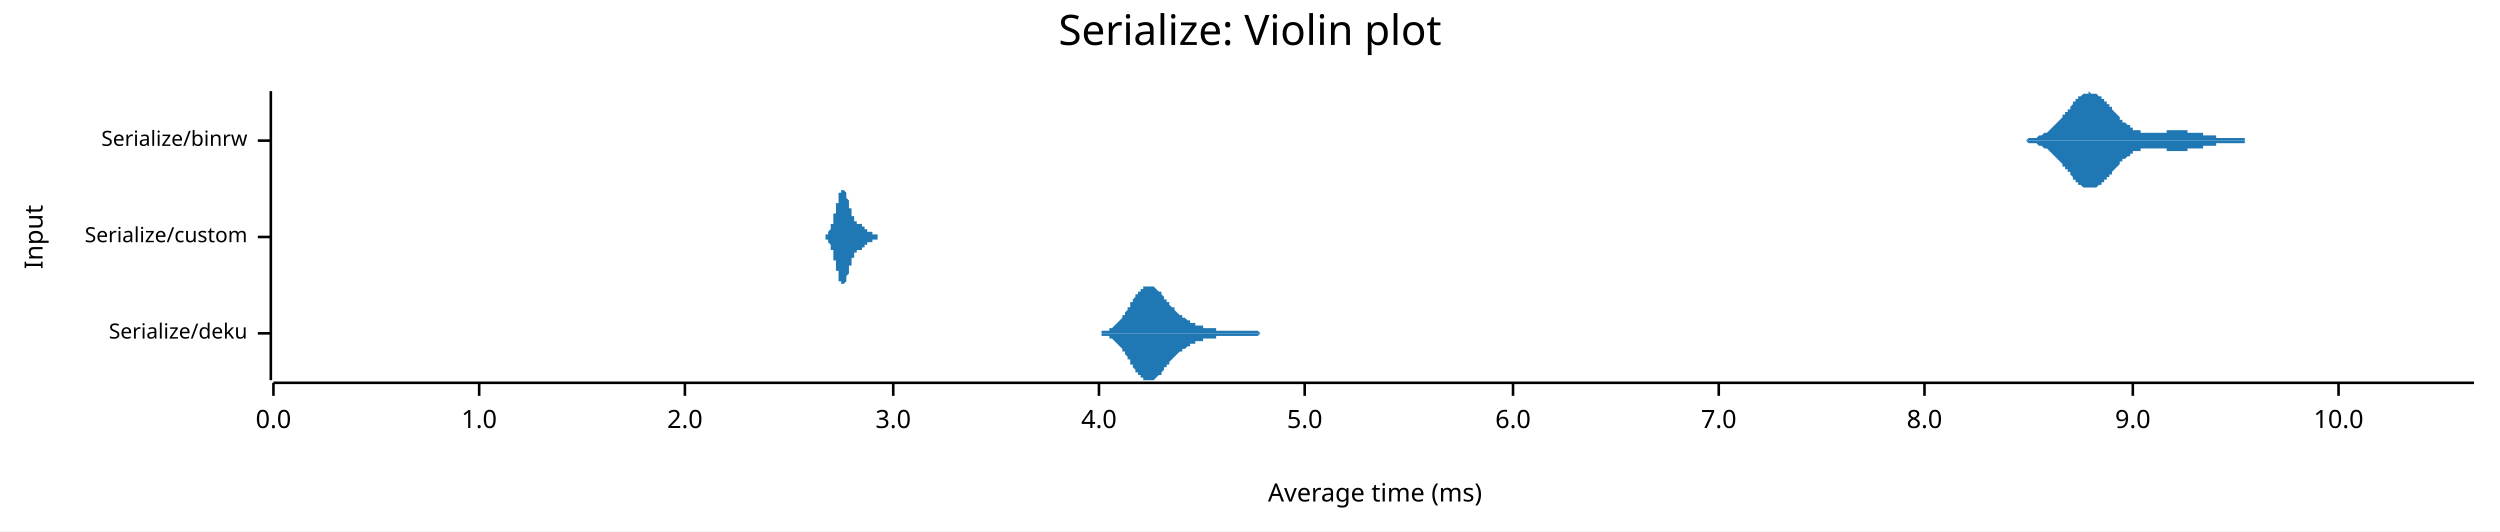
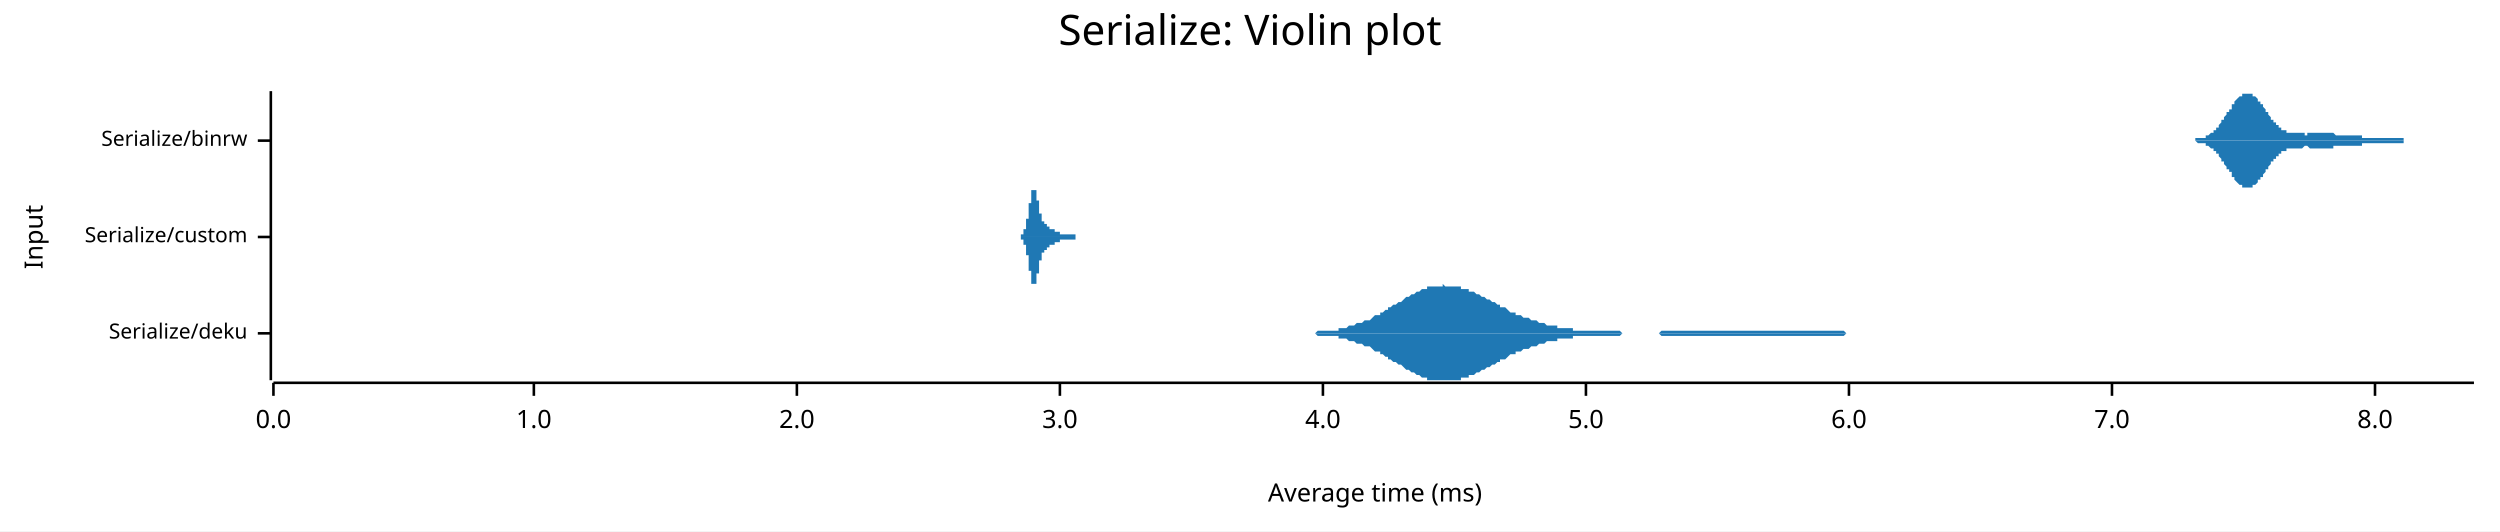
<svg xmlns="http://www.w3.org/2000/svg" width="960" height="204" viewBox="0 0 960 204">
  <rect width="100%" height="100%" fill="white" />
  <text x="480" y="5" dy="0.76em" text-anchor="middle" font-family="sans-serif" font-size="16.129" opacity="1" fill="#000000">
Serialize: Violin plot
</text>
  <text x="9" y="91" dy="0.76em" text-anchor="middle" font-family="sans-serif" font-size="9.677" opacity="1" fill="#000000" transform="rotate(270, 9, 91)">
Input
</text>
  <text x="528" y="195" dy="-0.5ex" text-anchor="middle" font-family="sans-serif" font-size="9.677" opacity="1" fill="#000000">
Average time (ms)
</text>
  <polyline fill="none" opacity="1" stroke="#000000" stroke-width="1" points="104,35 104,146 " />
  <text x="95" y="128" dy="0.5ex" text-anchor="end" font-family="sans-serif" font-size="8.065" opacity="1" fill="#000000">
Serialize/deku
</text>
  <polyline fill="none" opacity="1" stroke="#000000" stroke-width="1" points="99,128 104,128 " />
  <text x="95" y="91" dy="0.5ex" text-anchor="end" font-family="sans-serif" font-size="8.065" opacity="1" fill="#000000">
Serialize/custom
</text>
  <polyline fill="none" opacity="1" stroke="#000000" stroke-width="1" points="99,91 104,91 " />
  <text x="95" y="54" dy="0.5ex" text-anchor="end" font-family="sans-serif" font-size="8.065" opacity="1" fill="#000000">
Serialize/binrw
</text>
  <polyline fill="none" opacity="1" stroke="#000000" stroke-width="1" points="99,54 104,54 " />
  <polyline fill="none" opacity="1" stroke="#000000" stroke-width="1" points="105,147 950,147 " />
  <text x="105" y="157" dy="0.76em" text-anchor="middle" font-family="sans-serif" font-size="9.677" opacity="1" fill="#000000">
0.0
</text>
  <polyline fill="none" opacity="1" stroke="#000000" stroke-width="1" points="105,147 105,152 " />
-   <text x="184" y="157" dy="0.76em" text-anchor="middle" font-family="sans-serif" font-size="9.677" opacity="1" fill="#000000">
+   <text x="205" y="157" dy="0.76em" text-anchor="middle" font-family="sans-serif" font-size="9.677" opacity="1" fill="#000000">
1.0
</text>
-   <polyline fill="none" opacity="1" stroke="#000000" stroke-width="1" points="184,147 184,152 " />
-   <text x="263" y="157" dy="0.76em" text-anchor="middle" font-family="sans-serif" font-size="9.677" opacity="1" fill="#000000">
+   <polyline fill="none" opacity="1" stroke="#000000" stroke-width="1" points="205,147 205,152 " />
+   <text x="306" y="157" dy="0.76em" text-anchor="middle" font-family="sans-serif" font-size="9.677" opacity="1" fill="#000000">
2.0
</text>
-   <polyline fill="none" opacity="1" stroke="#000000" stroke-width="1" points="263,147 263,152 " />
-   <text x="343" y="157" dy="0.76em" text-anchor="middle" font-family="sans-serif" font-size="9.677" opacity="1" fill="#000000">
+   <polyline fill="none" opacity="1" stroke="#000000" stroke-width="1" points="306,147 306,152 " />
+   <text x="407" y="157" dy="0.76em" text-anchor="middle" font-family="sans-serif" font-size="9.677" opacity="1" fill="#000000">
3.0
</text>
-   <polyline fill="none" opacity="1" stroke="#000000" stroke-width="1" points="343,147 343,152 " />
-   <text x="422" y="157" dy="0.76em" text-anchor="middle" font-family="sans-serif" font-size="9.677" opacity="1" fill="#000000">
+   <polyline fill="none" opacity="1" stroke="#000000" stroke-width="1" points="407,147 407,152 " />
+   <text x="508" y="157" dy="0.76em" text-anchor="middle" font-family="sans-serif" font-size="9.677" opacity="1" fill="#000000">
4.0
</text>
-   <polyline fill="none" opacity="1" stroke="#000000" stroke-width="1" points="422,147 422,152 " />
-   <text x="501" y="157" dy="0.76em" text-anchor="middle" font-family="sans-serif" font-size="9.677" opacity="1" fill="#000000">
+   <polyline fill="none" opacity="1" stroke="#000000" stroke-width="1" points="508,147 508,152 " />
+   <text x="609" y="157" dy="0.76em" text-anchor="middle" font-family="sans-serif" font-size="9.677" opacity="1" fill="#000000">
5.0
</text>
-   <polyline fill="none" opacity="1" stroke="#000000" stroke-width="1" points="501,147 501,152 " />
-   <text x="581" y="157" dy="0.76em" text-anchor="middle" font-family="sans-serif" font-size="9.677" opacity="1" fill="#000000">
+   <polyline fill="none" opacity="1" stroke="#000000" stroke-width="1" points="609,147 609,152 " />
+   <text x="710" y="157" dy="0.76em" text-anchor="middle" font-family="sans-serif" font-size="9.677" opacity="1" fill="#000000">
6.0
</text>
-   <polyline fill="none" opacity="1" stroke="#000000" stroke-width="1" points="581,147 581,152 " />
-   <text x="660" y="157" dy="0.76em" text-anchor="middle" font-family="sans-serif" font-size="9.677" opacity="1" fill="#000000">
+   <polyline fill="none" opacity="1" stroke="#000000" stroke-width="1" points="710,147 710,152 " />
+   <text x="811" y="157" dy="0.76em" text-anchor="middle" font-family="sans-serif" font-size="9.677" opacity="1" fill="#000000">
7.0
</text>
-   <polyline fill="none" opacity="1" stroke="#000000" stroke-width="1" points="660,147 660,152 " />
-   <text x="739" y="157" dy="0.76em" text-anchor="middle" font-family="sans-serif" font-size="9.677" opacity="1" fill="#000000">
+   <polyline fill="none" opacity="1" stroke="#000000" stroke-width="1" points="811,147 811,152 " />
+   <text x="912" y="157" dy="0.76em" text-anchor="middle" font-family="sans-serif" font-size="9.677" opacity="1" fill="#000000">
8.0
</text>
-   <polyline fill="none" opacity="1" stroke="#000000" stroke-width="1" points="739,147 739,152 " />
-   <text x="819" y="157" dy="0.76em" text-anchor="middle" font-family="sans-serif" font-size="9.677" opacity="1" fill="#000000">
- 9.0
- </text>
-   <polyline fill="none" opacity="1" stroke="#000000" stroke-width="1" points="819,147 819,152 " />
-   <text x="898" y="157" dy="0.76em" text-anchor="middle" font-family="sans-serif" font-size="9.677" opacity="1" fill="#000000">
- 10.0
- </text>
-   <polyline fill="none" opacity="1" stroke="#000000" stroke-width="1" points="898,147 898,152 " />
-   <polygon opacity="1" fill="#1F78B4" points="417,128 417,128 417,128 418,128 418,128 418,128 418,128 419,128 419,128 419,128 420,128 420,128 420,128 420,128 421,128 421,128 421,128 421,128 422,128 422,128 422,128 423,128 423,127 423,127 423,127 424,127 424,127 424,127 424,127 425,127 425,127 425,127 426,127 426,126 426,126 426,126 427,126 427,126 427,126 428,125 428,125 428,125 428,125 429,124 429,124 429,124 429,124 430,123 430,123 430,123 431,122 431,122 431,121 431,121 432,121 432,120 432,120 433,119 433,119 433,118 433,118 434,118 434,117 434,117 434,116 435,116 435,115 435,115 436,114 436,114 436,114 436,113 437,113 437,112 437,112 438,112 438,111 438,111 438,111 439,111 439,110 439,110 439,110 440,110 440,110 440,110 441,110 441,110 441,109 441,110 442,110 442,110 442,110 443,110 443,110 443,110 443,110 444,111 444,111 444,111 444,111 445,112 445,112 445,112 446,112 446,113 446,113 446,113 447,114 447,114 447,115 447,115 448,115 448,116 448,116 449,116 449,117 449,117 449,117 450,118 450,118 450,118 451,118 451,119 451,119 451,119 452,120 452,120 452,120 452,120 453,121 453,121 453,121 454,121 454,121 454,122 454,122 455,122 455,122 455,122 456,123 456,123 456,123 456,123 457,123 457,123 457,124 457,124 458,124 458,124 458,124 459,124 459,124 459,124 459,125 460,125 460,125 460,125 461,125 461,125 461,125 461,125 462,125 462,125 462,125 462,126 463,126 463,126 463,126 464,126 464,126 464,126 464,126 465,126 465,126 465,126 466,126 466,126 466,126 466,126 467,126 467,126 467,126 467,127 468,127 468,127 468,127 469,127 469,127 469,127 469,127 470,127 470,127 470,127 471,127 471,127 471,127 471,127 472,127 472,127 472,127 472,127 473,127 473,127 473,127 474,127 474,127 474,127 474,127 475,127 475,127 475,127 475,127 476,127 476,127 476,127 477,127 477,127 477,127 477,127 478,127 478,127 478,127 479,127 479,127 479,127 479,127 480,127 480,127 480,127 480,127 481,127 481,127 481,127 482,127 482,127 482,127 482,127 483,127 483,127 483,127 484,128 484,128 484,128 484,128 485,128 485,128 485,128 485,128 486,128 486,128 486,128 487,128 487,128 487,128 487,128 488,128 488,128 488,128 489,128 489,128 489,128 489,128 490,128 490,128 490,128 490,128 491,128 491,128 491,128 492,128 492,128 492,128 492,128 493,128 493,128 493,128 494,128 494,128 494,128 494,128 495,128 495,128 495,128 495,128 496,128 496,128 496,128 497,128 497,128 497,128 497,128 498,128 498,128 498,128 499,128 499,128 499,128 499,128 500,128 500,128 500,128 500,128 501,128 501,128 501,128 502,128 502,128 502,128 502,128 503,128 503,128 503,128 503,128 504,128 504,128 504,128 505,128 505,128 505,128 505,128 506,128 506,128 506,128 507,128 507,128 507,128 507,128 508,128 508,128 508,128 508,128 509,128 509,128 509,128 510,128 510,128 510,128 510,128 511,128 511,128 511,128 512,128 512,128 512,128 512,128 513,128 513,128 513,128 513,128 514,128 514,128 514,128 515,128 515,128 515,128 515,128 516,128 516,128 516,128 517,128 517,128 517,128 517,128 518,128 518,128 518,128 518,128 519,128 519,128 519,128 520,128 520,128 520,128 520,128 521,128 521,128 521,128 522,128 522,128 522,128 522,128 523,128 523,128 523,128 523,128 524,128 524,128 524,128 525,128 525,128 525,128 525,128 526,128 526,128 526,128 526,128 527,128 527,128 527,128 528,128 528,128 528,128 528,128 529,128 529,128 529,128 530,128 530,128 530,128 530,128 531,128 531,128 531,128 531,128 532,128 532,128 532,128 533,128 533,128 533,128 533,128 534,128 534,128 534,128 535,128 535,128 535,128 535,128 536,128 536,128 536,128 536,128 537,128 537,128 537,128 538,128 538,128 538,128 538,128 539,128 539,128 539,128 540,128 540,128 540,128 540,128 541,128 541,128 541,128 541,128 542,128 542,128 542,128 543,128 543,128 543,128 543,128 544,128 544,128 544,128 545,128 545,128 545,128 545,128 546,128 546,128 546,128 546,128 547,128 547,128 547,128 548,128 548,128 548,128 548,128 549,128 549,128 549,128 550,128 550,128 550,128 550,128 551,128 551,128 551,128 551,128 552,128 552,128 552,128 553,128 553,128 553,128 553,128 554,128 554,128 554,128 554,128 555,128 555,128 555,128 417,128 " />
-   <polygon opacity="1" fill="#1F78B4" points="417,128 417,128 417,128 418,128 418,128 418,128 418,128 419,128 419,128 419,128 420,128 420,128 420,128 420,128 421,128 421,128 421,128 421,128 422,128 422,128 422,128 423,128 423,129 423,129 423,129 424,129 424,129 424,129 424,129 425,129 425,129 425,129 426,129 426,130 426,130 426,130 427,130 427,130 427,130 428,131 428,131 428,131 428,131 429,132 429,132 429,132 429,132 430,133 430,133 430,133 431,134 431,134 431,135 431,135 432,135 432,136 432,136 433,137 433,137 433,138 433,138 434,138 434,139 434,139 434,140 435,140 435,141 435,141 436,142 436,142 436,142 436,143 437,143 437,144 437,144 438,144 438,145 438,145 438,145 439,145 439,146 439,146 439,146 440,146 440,146 440,146 441,146 441,146 441,146 441,146 442,146 442,146 442,146 443,146 443,146 443,146 443,146 444,145 444,145 444,145 444,145 445,144 445,144 445,144 446,144 446,143 446,143 446,143 447,142 447,142 447,141 447,141 448,141 448,140 448,140 449,140 449,139 449,139 449,139 450,138 450,138 450,138 451,137 451,137 451,137 451,137 452,136 452,136 452,136 452,136 453,135 453,135 453,135 454,135 454,135 454,134 454,134 455,134 455,134 455,134 456,133 456,133 456,133 456,133 457,133 457,133 457,132 457,132 458,132 458,132 458,132 459,132 459,132 459,132 459,131 460,131 460,131 460,131 461,131 461,131 461,131 461,131 462,131 462,131 462,131 462,130 463,130 463,130 463,130 464,130 464,130 464,130 464,130 465,130 465,130 465,130 466,130 466,130 466,130 466,130 467,130 467,130 467,130 467,129 468,129 468,129 468,129 469,129 469,129 469,129 469,129 470,129 470,129 470,129 471,129 471,129 471,129 471,129 472,129 472,129 472,129 472,129 473,129 473,129 473,129 474,129 474,129 474,129 474,129 475,129 475,129 475,129 475,129 476,129 476,129 476,129 477,129 477,129 477,129 477,129 478,129 478,129 478,129 479,129 479,129 479,129 479,129 480,129 480,129 480,129 480,129 481,129 481,129 481,129 482,129 482,129 482,129 482,129 483,129 483,129 483,129 484,128 484,128 484,128 484,128 485,128 485,128 485,128 485,128 486,128 486,128 486,128 487,128 487,128 487,128 487,128 488,128 488,128 488,128 489,128 489,128 489,128 489,128 490,128 490,128 490,128 490,128 491,128 491,128 491,128 492,128 492,128 492,128 492,128 493,128 493,128 493,128 494,128 494,128 494,128 494,128 495,128 495,128 495,128 495,128 496,128 496,128 496,128 497,128 497,128 497,128 497,128 498,128 498,128 498,128 499,128 499,128 499,128 499,128 500,128 500,128 500,128 500,128 501,128 501,128 501,128 502,128 502,128 502,128 502,128 503,128 503,128 503,128 503,128 504,128 504,128 504,128 505,128 505,128 505,128 505,128 506,128 506,128 506,128 507,128 507,128 507,128 507,128 508,128 508,128 508,128 508,128 509,128 509,128 509,128 510,128 510,128 510,128 510,128 511,128 511,128 511,128 512,128 512,128 512,128 512,128 513,128 513,128 513,128 513,128 514,128 514,128 514,128 515,128 515,128 515,128 515,128 516,128 516,128 516,128 517,128 517,128 517,128 517,128 518,128 518,128 518,128 518,128 519,128 519,128 519,128 520,128 520,128 520,128 520,128 521,128 521,128 521,128 522,128 522,128 522,128 522,128 523,128 523,128 523,128 523,128 524,128 524,128 524,128 525,128 525,128 525,128 525,128 526,128 526,128 526,128 526,128 527,128 527,128 527,128 528,128 528,128 528,128 528,128 529,128 529,128 529,128 530,128 530,128 530,128 530,128 531,128 531,128 531,128 531,128 532,128 532,128 532,128 533,128 533,128 533,128 533,128 534,128 534,128 534,128 535,128 535,128 535,128 535,128 536,128 536,128 536,128 536,128 537,128 537,128 537,128 538,128 538,128 538,128 538,128 539,128 539,128 539,128 540,128 540,128 540,128 540,128 541,128 541,128 541,128 541,128 542,128 542,128 542,128 543,128 543,128 543,128 543,128 544,128 544,128 544,128 545,128 545,128 545,128 545,128 546,128 546,128 546,128 546,128 547,128 547,128 547,128 548,128 548,128 548,128 548,128 549,128 549,128 549,128 550,128 550,128 550,128 550,128 551,128 551,128 551,128 551,128 552,128 552,128 552,128 553,128 553,128 553,128 553,128 554,128 554,128 554,128 554,128 555,128 555,128 555,128 417,128 " />
-   <polygon opacity="1" fill="#1F78B4" points="315,91 315,91 315,91 315,91 315,91 315,91 315,91 316,91 316,91 316,91 316,91 316,91 316,91 316,91 316,91 316,91 316,91 316,91 317,91 317,91 317,91 317,90 317,90 317,90 317,90 317,90 317,90 317,90 318,90 318,90 318,90 318,90 318,89 318,89 318,89 318,89 318,89 318,89 319,88 319,88 319,88 319,88 319,88 319,87 319,87 319,87 319,87 319,86 319,86 320,86 320,85 320,85 320,85 320,84 320,84 320,84 320,83 320,83 320,82 321,82 321,82 321,81 321,81 321,80 321,80 321,80 321,79 321,79 321,78 322,78 322,78 322,77 322,77 322,76 322,76 322,76 322,75 322,75 322,75 322,74 323,74 323,74 323,74 323,73 323,73 323,73 323,73 323,73 323,73 323,73 324,73 324,72 324,72 324,73 324,73 324,73 324,73 324,73 324,73 324,73 324,73 325,74 325,74 325,74 325,74 325,75 325,75 325,75 325,76 325,76 325,76 326,77 326,77 326,77 326,78 326,78 326,79 326,79 326,79 326,80 326,80 327,80 327,81 327,81 327,81 327,82 327,82 327,82 327,83 327,83 327,83 327,83 328,83 328,84 328,84 328,84 328,84 328,84 328,85 328,85 328,85 328,85 329,85 329,85 329,85 329,85 329,85 329,86 329,86 329,86 329,86 329,86 330,86 330,86 330,86 330,86 330,86 330,86 330,86 330,86 330,86 330,86 330,86 331,86 331,86 331,86 331,87 331,87 331,87 331,87 331,87 331,87 331,87 332,87 332,87 332,87 332,87 332,87 332,87 332,88 332,88 332,88 332,88 333,88 333,88 333,88 333,88 333,88 333,88 333,88 333,88 333,89 333,89 333,89 334,89 334,89 334,89 334,89 334,89 334,89 334,89 334,89 334,89 334,89 335,89 335,89 335,89 335,90 335,90 335,90 335,90 335,90 335,90 335,90 336,90 336,90 336,90 336,90 336,90 336,90 336,90 336,90 336,90 336,90 336,90 337,90 337,90 337,90 337,90 337,90 337,90 337,90 337,91 337,91 337,91 338,91 338,91 338,91 338,91 338,91 338,91 338,91 338,91 338,91 338,91 338,91 339,91 339,91 339,91 339,91 339,91 339,91 339,91 339,91 339,91 339,91 340,91 340,91 340,91 340,91 340,91 340,91 340,91 340,91 340,91 340,91 341,91 341,91 341,91 341,91 341,91 341,91 341,91 341,91 341,91 341,91 341,91 342,91 342,91 342,91 342,91 342,91 342,91 342,91 342,91 342,91 342,91 343,91 343,91 343,91 343,91 343,91 343,91 343,91 343,91 343,91 343,91 344,91 344,91 344,91 344,91 344,91 344,91 344,91 344,91 344,91 344,91 344,91 345,91 345,91 345,91 345,91 345,91 345,91 345,91 345,91 345,91 345,91 346,91 346,91 346,91 346,91 346,91 346,91 346,91 346,91 346,91 346,91 347,91 347,91 347,91 347,91 347,91 347,91 347,91 347,91 347,91 347,91 347,91 348,91 348,91 348,91 348,91 348,91 348,91 348,91 348,91 348,91 348,91 349,91 349,91 349,91 349,91 349,91 349,91 349,91 349,91 349,91 349,91 350,91 350,91 350,91 350,91 350,91 350,91 350,91 350,91 350,91 350,91 350,91 351,91 351,91 351,91 351,91 351,91 351,91 351,91 351,91 351,91 351,91 352,91 352,91 352,91 352,91 352,91 352,91 352,91 352,91 352,91 352,91 352,91 353,91 353,91 353,91 353,91 353,91 353,91 353,91 353,91 353,91 353,91 354,91 354,91 354,91 354,91 354,91 354,91 354,91 354,91 354,91 354,91 355,91 355,91 355,91 355,91 355,91 355,91 355,91 355,91 355,91 355,91 355,91 356,91 356,91 356,91 356,91 356,91 356,91 356,91 356,91 356,91 356,91 357,91 357,91 357,91 357,91 357,91 357,91 357,91 357,91 357,91 357,91 358,91 358,91 358,91 358,91 358,91 358,91 358,91 358,91 358,91 358,91 358,91 359,91 359,91 359,91 359,91 359,91 359,91 359,91 359,91 359,91 359,91 360,91 360,91 360,91 360,91 360,91 360,91 360,91 360,91 360,91 360,91 361,91 361,91 361,91 361,91 361,91 361,91 361,91 361,91 361,91 361,91 361,91 362,91 362,91 362,91 362,91 362,91 362,91 362,91 362,91 362,91 362,91 363,91 363,91 363,91 363,91 363,91 363,91 363,91 315,91 " />
-   <polygon opacity="1" fill="#1F78B4" points="315,91 315,91 315,91 315,91 315,91 315,91 315,91 316,91 316,91 316,91 316,91 316,91 316,91 316,91 316,91 316,91 316,91 316,91 317,91 317,91 317,91 317,92 317,92 317,92 317,92 317,92 317,92 317,92 318,92 318,92 318,92 318,92 318,93 318,93 318,93 318,93 318,93 318,93 319,94 319,94 319,94 319,94 319,94 319,95 319,95 319,95 319,95 319,96 319,96 320,96 320,97 320,97 320,97 320,98 320,98 320,98 320,99 320,99 320,100 321,100 321,100 321,101 321,101 321,102 321,102 321,102 321,103 321,103 321,104 322,104 322,104 322,105 322,105 322,106 322,106 322,106 322,107 322,107 322,107 322,108 323,108 323,108 323,108 323,109 323,109 323,109 323,109 323,109 323,109 323,109 324,109 324,109 324,109 324,109 324,109 324,109 324,109 324,109 324,109 324,109 324,109 325,108 325,108 325,108 325,108 325,107 325,107 325,107 325,106 325,106 325,106 326,105 326,105 326,105 326,104 326,104 326,103 326,103 326,103 326,102 326,102 327,102 327,101 327,101 327,101 327,100 327,100 327,100 327,99 327,99 327,99 327,99 328,99 328,98 328,98 328,98 328,98 328,98 328,97 328,97 328,97 328,97 329,97 329,97 329,97 329,97 329,97 329,96 329,96 329,96 329,96 329,96 330,96 330,96 330,96 330,96 330,96 330,96 330,96 330,96 330,96 330,96 330,96 331,96 331,96 331,96 331,95 331,95 331,95 331,95 331,95 331,95 331,95 332,95 332,95 332,95 332,95 332,95 332,95 332,94 332,94 332,94 332,94 333,94 333,94 333,94 333,94 333,94 333,94 333,94 333,94 333,93 333,93 333,93 334,93 334,93 334,93 334,93 334,93 334,93 334,93 334,93 334,93 334,93 335,93 335,93 335,93 335,92 335,92 335,92 335,92 335,92 335,92 335,92 336,92 336,92 336,92 336,92 336,92 336,92 336,92 336,92 336,92 336,92 336,92 337,92 337,92 337,92 337,92 337,92 337,92 337,92 337,91 337,91 337,91 338,91 338,91 338,91 338,91 338,91 338,91 338,91 338,91 338,91 338,91 338,91 339,91 339,91 339,91 339,91 339,91 339,91 339,91 339,91 339,91 339,91 340,91 340,91 340,91 340,91 340,91 340,91 340,91 340,91 340,91 340,91 341,91 341,91 341,91 341,91 341,91 341,91 341,91 341,91 341,91 341,91 341,91 342,91 342,91 342,91 342,91 342,91 342,91 342,91 342,91 342,91 342,91 343,91 343,91 343,91 343,91 343,91 343,91 343,91 343,91 343,91 343,91 344,91 344,91 344,91 344,91 344,91 344,91 344,91 344,91 344,91 344,91 344,91 345,91 345,91 345,91 345,91 345,91 345,91 345,91 345,91 345,91 345,91 346,91 346,91 346,91 346,91 346,91 346,91 346,91 346,91 346,91 346,91 347,91 347,91 347,91 347,91 347,91 347,91 347,91 347,91 347,91 347,91 347,91 348,91 348,91 348,91 348,91 348,91 348,91 348,91 348,91 348,91 348,91 349,91 349,91 349,91 349,91 349,91 349,91 349,91 349,91 349,91 349,91 350,91 350,91 350,91 350,91 350,91 350,91 350,91 350,91 350,91 350,91 350,91 351,91 351,91 351,91 351,91 351,91 351,91 351,91 351,91 351,91 351,91 352,91 352,91 352,91 352,91 352,91 352,91 352,91 352,91 352,91 352,91 352,91 353,91 353,91 353,91 353,91 353,91 353,91 353,91 353,91 353,91 353,91 354,91 354,91 354,91 354,91 354,91 354,91 354,91 354,91 354,91 354,91 355,91 355,91 355,91 355,91 355,91 355,91 355,91 355,91 355,91 355,91 355,91 356,91 356,91 356,91 356,91 356,91 356,91 356,91 356,91 356,91 356,91 357,91 357,91 357,91 357,91 357,91 357,91 357,91 357,91 357,91 357,91 358,91 358,91 358,91 358,91 358,91 358,91 358,91 358,91 358,91 358,91 358,91 359,91 359,91 359,91 359,91 359,91 359,91 359,91 359,91 359,91 359,91 360,91 360,91 360,91 360,91 360,91 360,91 360,91 360,91 360,91 360,91 361,91 361,91 361,91 361,91 361,91 361,91 361,91 361,91 361,91 361,91 361,91 362,91 362,91 362,91 362,91 362,91 362,91 362,91 362,91 362,91 362,91 363,91 363,91 363,91 363,91 363,91 363,91 363,91 315,91 " />
-   <polygon opacity="1" fill="#1F78B4" points="770,54 770,54 770,54 771,54 771,54 771,54 772,54 772,54 773,54 773,54 773,54 774,54 774,54 774,54 775,54 775,54 775,54 776,54 776,54 776,54 777,54 777,54 778,54 778,54 778,54 779,53 779,53 779,53 780,53 780,53 780,53 781,53 781,53 782,53 782,53 782,53 783,52 783,52 783,52 784,52 784,52 784,52 785,51 785,51 786,51 786,51 786,51 787,50 787,50 787,50 788,49 788,49 788,49 789,48 789,48 789,48 790,47 790,47 791,46 791,46 791,46 792,45 792,45 792,44 793,44 793,43 793,43 794,43 794,42 795,42 795,41 795,41 796,40 796,40 796,39 797,39 797,39 797,38 798,38 798,38 798,37 799,37 799,37 800,36 800,36 800,36 801,36 801,36 801,36 802,36 802,36 802,35 803,36 803,36 804,36 804,36 804,36 805,36 805,36 805,36 806,37 806,37 806,37 807,37 807,38 807,38 808,38 808,39 809,39 809,39 809,40 810,40 810,41 810,41 811,41 811,42 811,42 812,43 812,43 813,44 813,44 813,44 814,45 814,45 814,46 815,46 815,46 815,47 816,47 816,47 817,48 817,48 817,48 818,48 818,49 818,49 819,49 819,49 819,50 820,50 820,50 820,50 821,50 821,50 822,50 822,51 822,51 823,51 823,51 823,51 824,51 824,51 824,51 825,51 825,51 826,51 826,51 826,51 827,51 827,51 827,51 828,51 828,51 828,51 829,51 829,51 829,51 830,51 830,51 831,51 831,51 831,51 832,51 832,51 832,50 833,50 833,50 833,50 834,50 834,50 835,50 835,50 835,50 836,50 836,50 836,50 837,50 837,50 837,50 838,50 838,50 838,50 839,50 839,50 840,50 840,50 840,51 841,51 841,51 841,51 842,51 842,51 842,51 843,51 843,51 844,51 844,51 844,51 845,51 845,51 845,51 846,51 846,52 846,52 847,52 847,52 848,52 848,52 848,52 849,52 849,52 849,52 850,52 850,52 850,52 851,52 851,52 851,53 852,53 852,53 853,53 853,53 853,53 854,53 854,53 854,53 855,53 855,53 855,53 856,53 856,53 857,53 857,53 857,53 858,53 858,53 858,53 859,53 859,53 859,53 860,53 860,53 860,53 861,53 861,53 862,53 862,54 862,54 863,54 863,54 863,54 864,54 864,54 864,54 865,54 865,54 866,54 866,54 866,54 867,54 867,54 867,54 868,54 868,54 868,54 869,54 869,54 869,54 870,54 870,54 871,54 871,54 871,54 872,54 872,54 872,54 873,54 873,54 873,54 874,54 874,54 875,54 875,54 875,54 876,54 876,54 876,54 877,54 877,54 877,54 878,54 878,54 878,54 879,54 879,54 880,54 880,54 880,54 881,54 881,54 881,54 882,54 882,54 882,54 883,54 883,54 884,54 884,54 884,54 885,54 885,54 885,54 886,54 886,54 886,54 887,54 887,54 888,54 888,54 888,54 889,54 889,54 889,54 890,54 890,54 890,54 891,54 891,54 891,54 892,54 892,54 893,54 893,54 893,54 894,54 894,54 894,54 895,54 895,54 895,54 896,54 896,54 897,54 897,54 897,54 898,54 898,54 898,54 899,54 899,54 899,54 900,54 900,54 900,54 901,54 901,54 902,54 902,54 902,54 903,54 903,54 903,54 904,54 904,54 904,54 905,54 905,54 906,54 906,54 906,54 907,54 907,54 907,54 908,54 908,54 908,54 909,54 909,54 909,54 910,54 910,54 911,54 911,54 911,54 912,54 912,54 912,54 913,54 913,54 913,54 914,54 914,54 915,54 915,54 915,54 916,54 916,54 916,54 917,54 917,54 917,54 918,54 918,54 919,54 919,54 919,54 920,54 920,54 920,54 921,54 921,54 921,54 922,54 922,54 922,54 923,54 923,54 924,54 924,54 924,54 925,54 925,54 925,54 926,54 926,54 926,54 927,54 927,54 928,54 928,54 928,54 929,54 929,54 929,54 930,54 930,54 930,54 931,54 931,54 931,54 932,54 932,54 933,54 933,54 933,54 934,54 934,54 934,54 935,54 935,54 935,54 936,54 936,54 937,54 937,54 937,54 938,54 938,54 938,54 939,54 939,54 939,54 940,54 940,54 940,54 941,54 941,54 942,54 942,54 942,54 943,54 943,54 943,54 944,54 944,54 944,54 945,54 945,54 946,54 946,54 946,54 947,54 947,54 947,54 948,54 948,54 948,54 949,54 949,54 950,54 950,54 770,54 " />
-   <polygon opacity="1" fill="#1F78B4" points="770,54 770,54 770,54 771,54 771,54 771,54 772,54 772,54 773,54 773,54 773,54 774,54 774,54 774,54 775,54 775,54 775,54 776,54 776,54 776,54 777,54 777,54 778,54 778,54 778,54 779,55 779,55 779,55 780,55 780,55 780,55 781,55 781,55 782,55 782,55 782,55 783,56 783,56 783,56 784,56 784,56 784,56 785,57 785,57 786,57 786,57 786,57 787,58 787,58 787,58 788,59 788,59 788,59 789,60 789,60 789,60 790,61 790,61 791,62 791,62 791,62 792,63 792,63 792,64 793,64 793,65 793,65 794,65 794,66 795,66 795,67 795,67 796,68 796,68 796,69 797,69 797,69 797,70 798,70 798,70 798,71 799,71 799,71 800,72 800,72 800,72 801,72 801,72 801,72 802,72 802,72 802,72 803,72 803,72 804,72 804,72 804,72 805,72 805,72 805,72 806,71 806,71 806,71 807,71 807,70 807,70 808,70 808,69 809,69 809,69 809,68 810,68 810,67 810,67 811,67 811,66 811,66 812,65 812,65 813,64 813,64 813,64 814,63 814,63 814,62 815,62 815,62 815,61 816,61 816,61 817,60 817,60 817,60 818,60 818,59 818,59 819,59 819,59 819,58 820,58 820,58 820,58 821,58 821,58 822,58 822,57 822,57 823,57 823,57 823,57 824,57 824,57 824,57 825,57 825,57 826,57 826,57 826,57 827,57 827,57 827,57 828,57 828,57 828,57 829,57 829,57 829,57 830,57 830,57 831,57 831,57 831,57 832,57 832,57 832,58 833,58 833,58 833,58 834,58 834,58 835,58 835,58 835,58 836,58 836,58 836,58 837,58 837,58 837,58 838,58 838,58 838,58 839,58 839,58 840,58 840,57 840,57 841,57 841,57 841,57 842,57 842,57 842,57 843,57 843,57 844,57 844,57 844,57 845,57 845,57 845,57 846,57 846,56 846,56 847,56 847,56 848,56 848,56 848,56 849,56 849,56 849,56 850,56 850,56 850,56 851,56 851,56 851,55 852,55 852,55 853,55 853,55 853,55 854,55 854,55 854,55 855,55 855,55 855,55 856,55 856,55 857,55 857,55 857,55 858,55 858,55 858,55 859,55 859,55 859,55 860,55 860,55 860,55 861,55 861,55 862,55 862,54 862,54 863,54 863,54 863,54 864,54 864,54 864,54 865,54 865,54 866,54 866,54 866,54 867,54 867,54 867,54 868,54 868,54 868,54 869,54 869,54 869,54 870,54 870,54 871,54 871,54 871,54 872,54 872,54 872,54 873,54 873,54 873,54 874,54 874,54 875,54 875,54 875,54 876,54 876,54 876,54 877,54 877,54 877,54 878,54 878,54 878,54 879,54 879,54 880,54 880,54 880,54 881,54 881,54 881,54 882,54 882,54 882,54 883,54 883,54 884,54 884,54 884,54 885,54 885,54 885,54 886,54 886,54 886,54 887,54 887,54 888,54 888,54 888,54 889,54 889,54 889,54 890,54 890,54 890,54 891,54 891,54 891,54 892,54 892,54 893,54 893,54 893,54 894,54 894,54 894,54 895,54 895,54 895,54 896,54 896,54 897,54 897,54 897,54 898,54 898,54 898,54 899,54 899,54 899,54 900,54 900,54 900,54 901,54 901,54 902,54 902,54 902,54 903,54 903,54 903,54 904,54 904,54 904,54 905,54 905,54 906,54 906,54 906,54 907,54 907,54 907,54 908,54 908,54 908,54 909,54 909,54 909,54 910,54 910,54 911,54 911,54 911,54 912,54 912,54 912,54 913,54 913,54 913,54 914,54 914,54 915,54 915,54 915,54 916,54 916,54 916,54 917,54 917,54 917,54 918,54 918,54 919,54 919,54 919,54 920,54 920,54 920,54 921,54 921,54 921,54 922,54 922,54 922,54 923,54 923,54 924,54 924,54 924,54 925,54 925,54 925,54 926,54 926,54 926,54 927,54 927,54 928,54 928,54 928,54 929,54 929,54 929,54 930,54 930,54 930,54 931,54 931,54 931,54 932,54 932,54 933,54 933,54 933,54 934,54 934,54 934,54 935,54 935,54 935,54 936,54 936,54 937,54 937,54 937,54 938,54 938,54 938,54 939,54 939,54 939,54 940,54 940,54 940,54 941,54 941,54 942,54 942,54 942,54 943,54 943,54 943,54 944,54 944,54 944,54 945,54 945,54 946,54 946,54 946,54 947,54 947,54 947,54 948,54 948,54 948,54 949,54 949,54 950,54 950,54 770,54 " />
+   <polyline fill="none" opacity="1" stroke="#000000" stroke-width="1" points="912,147 912,152 " />
+   <polygon opacity="1" fill="#1F78B4" points="494,128 495,128 496,128 496,128 497,128 498,128 499,128 499,128 500,128 501,128 502,128 502,128 503,128 504,128 505,128 505,128 506,127 507,127 508,127 508,127 509,127 510,127 511,127 511,127 512,127 513,127 514,127 514,126 515,126 516,126 517,126 517,126 518,125 519,125 520,125 520,125 521,124 522,124 523,124 523,124 524,123 525,123 526,123 527,122 527,122 528,121 529,121 530,121 530,120 531,120 532,119 533,119 533,118 534,118 535,117 536,117 536,117 537,116 538,116 539,115 539,115 540,114 541,114 542,113 542,113 543,113 544,112 545,112 545,112 546,111 547,111 548,111 548,110 549,110 550,110 551,110 551,110 552,110 553,110 554,110 554,109 555,110 556,110 557,110 558,110 558,110 559,110 560,110 561,110 561,111 562,111 563,111 564,111 564,112 565,112 566,112 567,113 567,113 568,113 569,114 570,114 570,114 571,115 572,115 573,116 573,116 574,116 575,117 576,117 576,118 577,118 578,118 579,119 579,119 580,120 581,120 582,120 582,121 583,121 584,121 585,122 585,122 586,122 587,122 588,123 588,123 589,123 590,123 591,124 592,124 592,124 593,124 594,125 595,125 595,125 596,125 597,125 598,125 598,126 599,126 600,126 601,126 601,126 602,126 603,126 604,126 604,127 605,127 606,127 607,127 607,127 608,127 609,127 610,127 610,127 611,127 612,127 613,127 613,127 614,127 615,127 616,127 616,127 617,127 618,127 619,127 619,127 620,127 621,127 622,127 623,128 623,128 624,128 625,128 626,128 626,128 627,128 628,128 629,128 629,128 630,128 631,128 632,128 632,128 633,128 634,128 635,128 635,128 636,128 637,128 638,127 638,127 639,127 640,127 641,127 641,127 642,127 643,127 644,127 644,127 645,127 646,127 647,127 647,127 648,127 649,127 650,127 650,127 651,127 652,127 653,127 654,127 654,127 655,127 656,127 657,127 657,127 658,127 659,127 660,127 660,127 661,127 662,127 663,127 663,127 664,127 665,127 666,127 666,127 667,127 668,127 669,127 669,127 670,127 671,127 672,127 672,127 673,127 674,127 675,127 675,127 676,127 677,127 678,127 678,127 679,127 680,127 681,127 681,127 682,127 683,127 684,127 685,127 685,127 686,127 687,127 688,127 688,127 689,127 690,127 691,127 691,127 692,127 693,127 694,127 694,127 695,127 696,127 697,127 697,127 698,127 699,127 700,127 700,127 701,127 702,127 703,127 703,127 704,127 705,127 706,127 706,127 707,127 708,127 709,128 709,128 710,128 711,128 712,128 712,128 713,128 714,128 715,128 716,128 716,128 717,128 718,128 719,128 719,128 720,128 721,128 722,128 722,128 723,128 724,128 725,128 725,128 726,128 727,128 728,128 728,128 729,128 730,128 731,128 731,128 732,128 733,128 734,128 734,128 735,128 736,128 737,128 737,128 738,128 739,128 740,128 740,128 741,128 742,128 743,128 743,128 744,128 745,128 746,128 747,128 747,128 748,128 749,128 750,128 750,128 751,128 752,128 753,128 753,128 754,128 755,128 756,128 756,128 757,128 758,128 759,128 759,128 760,128 761,128 762,128 762,128 763,128 764,128 765,128 765,128 766,128 767,128 768,128 768,128 769,128 770,128 771,128 771,128 772,128 773,128 774,128 774,128 775,128 776,128 777,128 778,128 778,128 779,128 780,128 781,128 781,128 782,128 783,128 784,128 784,128 785,128 786,128 787,128 787,128 788,128 789,128 790,128 790,128 791,128 792,128 793,128 793,128 794,128 795,128 796,128 796,128 797,128 798,128 799,128 799,128 800,128 801,128 802,128 802,128 803,128 804,128 805,128 805,128 806,128 807,128 808,128 809,128 809,128 810,128 811,128 812,128 812,128 813,128 814,128 815,128 815,128 816,128 817,128 818,128 818,128 819,128 820,128 821,128 821,128 822,128 823,128 824,128 824,128 825,128 826,128 827,128 827,128 828,128 829,128 830,128 830,128 831,128 832,128 833,128 833,128 834,128 835,128 836,128 836,128 837,128 838,128 839,128 839,128 840,128 841,128 842,128 843,128 843,128 844,128 845,128 846,128 846,128 847,128 848,128 849,128 849,128 850,128 851,128 852,128 852,128 853,128 854,128 855,128 855,128 856,128 857,128 858,128 858,128 859,128 860,128 861,128 861,128 862,128 863,128 864,128 864,128 865,128 866,128 867,128 867,128 868,128 869,128 870,128 870,128 871,128 871,128 494,128 " />
+   <polygon opacity="1" fill="#1F78B4" points="494,128 495,128 496,128 496,128 497,128 498,128 499,128 499,128 500,128 501,128 502,128 502,128 503,128 504,128 505,128 505,128 506,129 507,129 508,129 508,129 509,129 510,129 511,129 511,129 512,129 513,129 514,129 514,130 515,130 516,130 517,130 517,130 518,131 519,131 520,131 520,131 521,132 522,132 523,132 523,132 524,133 525,133 526,133 527,134 527,134 528,135 529,135 530,135 530,136 531,136 532,137 533,137 533,138 534,138 535,139 536,139 536,139 537,140 538,140 539,141 539,141 540,142 541,142 542,143 542,143 543,143 544,144 545,144 545,144 546,145 547,145 548,145 548,146 549,146 550,146 551,146 551,146 552,146 553,146 554,146 554,146 555,146 556,146 557,146 558,146 558,146 559,146 560,146 561,146 561,145 562,145 563,145 564,145 564,144 565,144 566,144 567,143 567,143 568,143 569,142 570,142 570,142 571,141 572,141 573,140 573,140 574,140 575,139 576,139 576,138 577,138 578,138 579,137 579,137 580,136 581,136 582,136 582,135 583,135 584,135 585,134 585,134 586,134 587,134 588,133 588,133 589,133 590,133 591,132 592,132 592,132 593,132 594,131 595,131 595,131 596,131 597,131 598,131 598,130 599,130 600,130 601,130 601,130 602,130 603,130 604,130 604,129 605,129 606,129 607,129 607,129 608,129 609,129 610,129 610,129 611,129 612,129 613,129 613,129 614,129 615,129 616,129 616,129 617,129 618,129 619,129 619,129 620,129 621,129 622,129 623,128 623,128 624,128 625,128 626,128 626,128 627,128 628,128 629,128 629,128 630,128 631,128 632,128 632,128 633,128 634,128 635,128 635,128 636,128 637,128 638,129 638,129 639,129 640,129 641,129 641,129 642,129 643,129 644,129 644,129 645,129 646,129 647,129 647,129 648,129 649,129 650,129 650,129 651,129 652,129 653,129 654,129 654,129 655,129 656,129 657,129 657,129 658,129 659,129 660,129 660,129 661,129 662,129 663,129 663,129 664,129 665,129 666,129 666,129 667,129 668,129 669,129 669,129 670,129 671,129 672,129 672,129 673,129 674,129 675,129 675,129 676,129 677,129 678,129 678,129 679,129 680,129 681,129 681,129 682,129 683,129 684,129 685,129 685,129 686,129 687,129 688,129 688,129 689,129 690,129 691,129 691,129 692,129 693,129 694,129 694,129 695,129 696,129 697,129 697,129 698,129 699,129 700,129 700,129 701,129 702,129 703,129 703,129 704,129 705,129 706,129 706,129 707,129 708,129 709,128 709,128 710,128 711,128 712,128 712,128 713,128 714,128 715,128 716,128 716,128 717,128 718,128 719,128 719,128 720,128 721,128 722,128 722,128 723,128 724,128 725,128 725,128 726,128 727,128 728,128 728,128 729,128 730,128 731,128 731,128 732,128 733,128 734,128 734,128 735,128 736,128 737,128 737,128 738,128 739,128 740,128 740,128 741,128 742,128 743,128 743,128 744,128 745,128 746,128 747,128 747,128 748,128 749,128 750,128 750,128 751,128 752,128 753,128 753,128 754,128 755,128 756,128 756,128 757,128 758,128 759,128 759,128 760,128 761,128 762,128 762,128 763,128 764,128 765,128 765,128 766,128 767,128 768,128 768,128 769,128 770,128 771,128 771,128 772,128 773,128 774,128 774,128 775,128 776,128 777,128 778,128 778,128 779,128 780,128 781,128 781,128 782,128 783,128 784,128 784,128 785,128 786,128 787,128 787,128 788,128 789,128 790,128 790,128 791,128 792,128 793,128 793,128 794,128 795,128 796,128 796,128 797,128 798,128 799,128 799,128 800,128 801,128 802,128 802,128 803,128 804,128 805,128 805,128 806,128 807,128 808,128 809,128 809,128 810,128 811,128 812,128 812,128 813,128 814,128 815,128 815,128 816,128 817,128 818,128 818,128 819,128 820,128 821,128 821,128 822,128 823,128 824,128 824,128 825,128 826,128 827,128 827,128 828,128 829,128 830,128 830,128 831,128 832,128 833,128 833,128 834,128 835,128 836,128 836,128 837,128 838,128 839,128 839,128 840,128 841,128 842,128 843,128 843,128 844,128 845,128 846,128 846,128 847,128 848,128 849,128 849,128 850,128 851,128 852,128 852,128 853,128 854,128 855,128 855,128 856,128 857,128 858,128 858,128 859,128 860,128 861,128 861,128 862,128 863,128 864,128 864,128 865,128 866,128 867,128 867,128 868,128 869,128 870,128 870,128 871,128 871,128 494,128 " />
+   <polygon opacity="1" fill="#1F78B4" points="391,91 391,91 391,91 391,91 391,91 391,91 391,91 391,91 391,91 391,91 391,91 391,91 391,91 391,91 391,91 391,91 391,91 391,91 392,91 392,91 392,91 392,91 392,91 392,91 392,91 392,91 392,91 392,91 392,91 392,91 392,91 392,91 392,91 392,90 392,90 392,90 392,90 393,90 393,90 393,90 393,90 393,90 393,90 393,90 393,90 393,90 393,90 393,90 393,89 393,89 393,89 393,89 393,89 393,89 393,89 393,89 393,88 394,88 394,88 394,88 394,88 394,88 394,87 394,87 394,87 394,87 394,86 394,86 394,86 394,86 394,86 394,85 394,85 394,85 394,84 394,84 395,84 395,84 395,83 395,83 395,83 395,82 395,82 395,82 395,81 395,81 395,81 395,81 395,80 395,80 395,80 395,79 395,79 395,79 395,78 396,78 396,78 396,77 396,77 396,77 396,76 396,76 396,76 396,76 396,75 396,75 396,75 396,75 396,74 396,74 396,74 396,74 396,74 396,73 396,73 397,73 397,73 397,73 397,73 397,73 397,73 397,73 397,73 397,73 397,72 397,73 397,73 397,73 397,73 397,73 397,73 397,73 397,73 397,73 398,73 398,73 398,73 398,74 398,74 398,74 398,74 398,74 398,75 398,75 398,75 398,75 398,76 398,76 398,76 398,76 398,77 398,77 398,77 399,77 399,78 399,78 399,78 399,78 399,79 399,79 399,79 399,79 399,80 399,80 399,80 399,80 399,81 399,81 399,81 399,81 399,82 399,82 399,82 400,82 400,82 400,83 400,83 400,83 400,83 400,83 400,84 400,84 400,84 400,84 400,84 400,84 400,84 400,85 400,85 400,85 400,85 400,85 401,85 401,85 401,85 401,85 401,85 401,85 401,86 401,86 401,86 401,86 401,86 401,86 401,86 401,86 401,86 401,86 401,86 401,86 401,86 401,86 402,86 402,86 402,86 402,86 402,86 402,86 402,86 402,86 402,86 402,87 402,87 402,87 402,87 402,87 402,87 402,87 402,87 402,87 402,87 403,87 403,87 403,87 403,87 403,87 403,87 403,87 403,87 403,87 403,87 403,87 403,87 403,87 403,87 403,87 403,87 403,87 403,87 403,88 404,88 404,88 404,88 404,88 404,88 404,88 404,88 404,88 404,88 404,88 404,88 404,88 404,88 404,88 404,88 404,88 404,88 404,88 404,88 404,88 405,88 405,88 405,88 405,88 405,88 405,88 405,88 405,88 405,88 405,88 405,89 405,89 405,89 405,89 405,89 405,89 405,89 405,89 405,89 406,89 406,89 406,89 406,89 406,89 406,89 406,89 406,89 406,89 406,89 406,89 406,89 406,89 406,89 406,89 406,89 406,89 406,89 406,89 407,89 407,90 407,90 407,90 407,90 407,90 407,90 407,90 407,90 407,90 407,90 407,90 407,90 407,90 407,90 407,90 407,90 407,90 407,90 407,90 408,90 408,90 408,90 408,90 408,90 408,90 408,90 408,90 408,90 408,90 408,90 408,90 408,90 408,90 408,90 408,90 408,90 408,90 408,90 409,90 409,90 409,90 409,90 409,90 409,90 409,90 409,90 409,90 409,90 409,90 409,90 409,90 409,90 409,90 409,90 409,90 409,90 409,90 410,90 410,90 410,90 410,90 410,90 410,90 410,90 410,90 410,90 410,90 410,90 410,90 410,90 410,90 410,90 410,90 410,90 410,90 410,90 410,90 411,90 411,90 411,90 411,90 411,90 411,90 411,90 411,90 411,90 411,90 411,90 411,90 411,90 411,90 411,90 411,90 411,90 411,90 411,90 412,90 412,90 412,90 412,90 412,90 412,90 412,90 412,90 412,90 412,90 412,90 412,90 412,90 412,90 412,90 412,90 412,90 412,90 412,90 413,90 413,90 413,90 413,90 413,90 413,90 413,90 413,90 413,90 413,90 413,90 413,90 413,90 413,91 413,91 413,91 413,91 413,91 413,91 413,91 414,91 414,91 414,91 414,91 414,91 414,91 414,91 414,91 414,91 414,91 414,91 414,91 414,91 414,91 414,91 414,91 414,91 414,91 414,91 415,91 415,91 415,91 415,91 415,91 415,91 415,91 415,91 415,91 415,91 415,91 415,91 415,91 415,91 415,91 415,91 415,91 415,91 415,91 416,91 416,91 416,91 416,91 416,91 416,91 416,91 416,91 416,91 416,91 416,91 416,91 416,91 416,91 416,91 416,91 416,91 416,91 416,91 391,91 " />
+   <polygon opacity="1" fill="#1F78B4" points="391,91 391,91 391,91 391,91 391,91 391,91 391,91 391,91 391,91 391,91 391,91 391,91 391,91 391,91 391,91 391,91 391,91 391,91 392,91 392,91 392,91 392,91 392,91 392,91 392,91 392,91 392,91 392,91 392,91 392,91 392,91 392,91 392,91 392,92 392,92 392,92 392,92 393,92 393,92 393,92 393,92 393,92 393,92 393,92 393,92 393,92 393,92 393,92 393,93 393,93 393,93 393,93 393,93 393,93 393,93 393,93 393,94 394,94 394,94 394,94 394,94 394,94 394,95 394,95 394,95 394,95 394,96 394,96 394,96 394,96 394,96 394,97 394,97 394,97 394,98 394,98 395,98 395,98 395,99 395,99 395,99 395,100 395,100 395,100 395,101 395,101 395,101 395,101 395,102 395,102 395,102 395,103 395,103 395,103 395,104 396,104 396,104 396,105 396,105 396,105 396,106 396,106 396,106 396,106 396,107 396,107 396,107 396,107 396,108 396,108 396,108 396,108 396,108 396,109 396,109 397,109 397,109 397,109 397,109 397,109 397,109 397,109 397,109 397,109 397,109 397,109 397,109 397,109 397,109 397,109 397,109 397,109 397,109 397,109 398,109 398,109 398,109 398,108 398,108 398,108 398,108 398,108 398,107 398,107 398,107 398,107 398,106 398,106 398,106 398,106 398,105 398,105 398,105 399,105 399,104 399,104 399,104 399,104 399,103 399,103 399,103 399,103 399,102 399,102 399,102 399,102 399,101 399,101 399,101 399,101 399,100 399,100 399,100 400,100 400,100 400,99 400,99 400,99 400,99 400,99 400,98 400,98 400,98 400,98 400,98 400,98 400,98 400,97 400,97 400,97 400,97 400,97 401,97 401,97 401,97 401,97 401,97 401,97 401,96 401,96 401,96 401,96 401,96 401,96 401,96 401,96 401,96 401,96 401,96 401,96 401,96 401,96 402,96 402,96 402,96 402,96 402,96 402,96 402,96 402,96 402,96 402,95 402,95 402,95 402,95 402,95 402,95 402,95 402,95 402,95 402,95 403,95 403,95 403,95 403,95 403,95 403,95 403,95 403,95 403,95 403,95 403,95 403,95 403,95 403,95 403,95 403,95 403,95 403,95 403,94 404,94 404,94 404,94 404,94 404,94 404,94 404,94 404,94 404,94 404,94 404,94 404,94 404,94 404,94 404,94 404,94 404,94 404,94 404,94 404,94 405,94 405,94 405,94 405,94 405,94 405,94 405,94 405,94 405,94 405,94 405,93 405,93 405,93 405,93 405,93 405,93 405,93 405,93 405,93 406,93 406,93 406,93 406,93 406,93 406,93 406,93 406,93 406,93 406,93 406,93 406,93 406,93 406,93 406,93 406,93 406,93 406,93 406,93 407,93 407,92 407,92 407,92 407,92 407,92 407,92 407,92 407,92 407,92 407,92 407,92 407,92 407,92 407,92 407,92 407,92 407,92 407,92 407,92 408,92 408,92 408,92 408,92 408,92 408,92 408,92 408,92 408,92 408,92 408,92 408,92 408,92 408,92 408,92 408,92 408,92 408,92 408,92 409,92 409,92 409,92 409,92 409,92 409,92 409,92 409,92 409,92 409,92 409,92 409,92 409,92 409,92 409,92 409,92 409,92 409,92 409,92 410,92 410,92 410,92 410,92 410,92 410,92 410,92 410,92 410,92 410,92 410,92 410,92 410,92 410,92 410,92 410,92 410,92 410,92 410,92 410,92 411,92 411,92 411,92 411,92 411,92 411,92 411,92 411,92 411,92 411,92 411,92 411,92 411,92 411,92 411,92 411,92 411,92 411,92 411,92 412,92 412,92 412,92 412,92 412,92 412,92 412,92 412,92 412,92 412,92 412,92 412,92 412,92 412,92 412,92 412,92 412,92 412,92 412,92 413,92 413,92 413,92 413,92 413,92 413,92 413,92 413,92 413,92 413,92 413,92 413,92 413,92 413,91 413,91 413,91 413,91 413,91 413,91 413,91 414,91 414,91 414,91 414,91 414,91 414,91 414,91 414,91 414,91 414,91 414,91 414,91 414,91 414,91 414,91 414,91 414,91 414,91 414,91 415,91 415,91 415,91 415,91 415,91 415,91 415,91 415,91 415,91 415,91 415,91 415,91 415,91 415,91 415,91 415,91 415,91 415,91 415,91 416,91 416,91 416,91 416,91 416,91 416,91 416,91 416,91 416,91 416,91 416,91 416,91 416,91 416,91 416,91 416,91 416,91 416,91 416,91 391,91 " />
+   <polygon opacity="1" fill="#1F78B4" points="834,54 834,54 834,54 834,54 835,54 835,54 835,54 835,54 835,54 836,54 836,54 836,54 836,54 837,54 837,54 837,54 837,54 838,54 838,54 838,54 838,54 838,54 839,54 839,54 839,54 839,54 840,54 840,54 840,54 840,54 841,54 841,54 841,54 841,54 841,54 842,54 842,54 842,54 842,54 843,54 843,54 843,54 843,53 844,53 844,53 844,53 844,53 845,53 845,53 845,53 845,53 845,53 846,53 846,53 846,53 846,53 847,53 847,52 847,52 847,52 848,52 848,52 848,52 848,52 848,52 849,51 849,51 849,51 849,51 850,51 850,50 850,50 850,50 851,50 851,50 851,49 851,49 851,49 852,49 852,48 852,48 852,48 853,47 853,47 853,47 853,46 854,46 854,46 854,45 854,45 854,45 855,44 855,44 855,44 855,43 856,43 856,43 856,42 856,42 857,42 857,41 857,41 857,40 858,40 858,40 858,39 858,39 858,39 859,38 859,38 859,38 859,38 860,37 860,37 860,37 860,37 861,37 861,36 861,36 861,36 861,36 862,36 862,36 862,36 862,36 863,36 863,35 863,36 863,36 864,36 864,36 864,36 864,36 864,36 865,36 865,36 865,36 865,37 866,37 866,37 866,37 866,37 867,38 867,38 867,38 867,39 868,39 868,39 868,39 868,40 868,40 869,40 869,41 869,41 869,41 870,42 870,42 870,42 870,43 871,43 871,44 871,44 871,44 871,44 872,45 872,45 872,45 872,46 873,46 873,46 873,47 873,47 874,47 874,47 874,48 874,48 874,48 875,48 875,49 875,49 875,49 876,49 876,49 876,49 876,50 877,50 877,50 877,50 877,50 877,50 878,50 878,50 878,51 878,51 879,51 879,51 879,51 879,51 880,51 880,51 880,51 880,51 881,51 881,51 881,51 881,51 881,51 882,51 882,51 882,51 882,51 883,51 883,51 883,51 883,51 884,51 884,51 884,51 884,51 884,51 885,51 885,52 885,52 885,52 886,52 886,52 886,51 886,51 887,51 887,51 887,51 887,51 887,51 888,51 888,51 888,51 888,51 889,51 889,51 889,51 889,51 890,51 890,51 890,51 890,51 890,51 891,51 891,51 891,51 891,51 892,51 892,51 892,51 892,51 893,51 893,51 893,51 893,51 894,51 894,51 894,51 894,51 894,51 895,51 895,51 895,51 895,51 896,51 896,51 896,51 896,51 897,52 897,52 897,52 897,52 897,52 898,52 898,52 898,52 898,52 899,52 899,52 899,52 899,52 900,52 900,52 900,52 900,52 900,52 901,52 901,52 901,52 901,52 902,52 902,52 902,52 902,52 903,52 903,52 903,52 903,52 904,52 904,52 904,52 904,52 904,52 905,52 905,52 905,52 905,52 906,52 906,52 906,52 906,52 907,52 907,52 907,53 907,53 907,53 908,53 908,53 908,53 908,53 909,53 909,53 909,53 909,53 910,53 910,53 910,53 910,53 910,53 911,53 911,53 911,53 911,53 912,53 912,53 912,53 912,53 913,53 913,53 913,53 913,53 913,53 914,53 914,53 914,53 914,53 915,53 915,53 915,53 915,53 916,53 916,53 916,53 916,53 917,53 917,53 917,53 917,53 917,53 918,53 918,53 918,53 918,53 919,53 919,53 919,53 919,53 920,53 920,53 920,53 920,53 920,53 921,53 921,53 921,53 921,53 922,53 922,53 922,53 922,53 923,53 923,53 923,53 923,53 923,54 924,54 924,54 924,54 924,54 925,54 925,54 925,54 925,54 926,54 926,54 926,54 926,54 927,54 927,54 927,54 927,54 927,54 928,54 928,54 928,54 928,54 929,54 929,54 929,54 929,54 930,54 930,54 930,54 930,54 930,54 931,54 931,54 931,54 931,54 932,54 932,54 932,54 932,54 933,54 933,54 933,54 933,54 933,54 934,54 934,54 934,54 934,54 935,54 935,54 935,54 935,54 936,54 936,54 936,54 936,54 936,54 937,54 937,54 937,54 937,54 938,54 938,54 938,54 938,54 939,54 939,54 939,54 939,54 940,54 940,54 940,54 940,54 940,54 941,54 941,54 941,54 941,54 942,54 942,54 942,54 942,54 943,54 943,54 943,54 943,54 943,54 944,54 944,54 944,54 944,54 945,54 945,54 945,54 945,54 946,54 946,54 946,54 946,54 946,54 947,54 947,54 947,54 947,54 948,54 948,54 948,54 948,54 949,54 949,54 949,54 949,54 950,54 950,54 834,54 " />
+   <polygon opacity="1" fill="#1F78B4" points="834,54 834,54 834,54 834,54 835,54 835,54 835,54 835,54 835,54 836,54 836,54 836,54 836,54 837,54 837,54 837,54 837,54 838,54 838,54 838,54 838,54 838,54 839,54 839,54 839,54 839,54 840,54 840,54 840,54 840,54 841,54 841,54 841,54 841,54 841,54 842,54 842,54 842,54 842,54 843,54 843,54 843,54 843,54 844,55 844,55 844,55 844,55 845,55 845,55 845,55 845,55 845,55 846,55 846,55 846,55 846,55 847,55 847,56 847,56 847,56 848,56 848,56 848,56 848,56 848,56 849,57 849,57 849,57 849,57 850,57 850,58 850,58 850,58 851,58 851,58 851,59 851,59 851,59 852,59 852,60 852,60 852,60 853,61 853,61 853,61 853,62 854,62 854,62 854,63 854,63 854,63 855,64 855,64 855,64 855,65 856,65 856,65 856,66 856,66 857,66 857,67 857,67 857,68 858,68 858,68 858,69 858,69 858,69 859,70 859,70 859,70 859,70 860,71 860,71 860,71 860,71 861,71 861,72 861,72 861,72 861,72 862,72 862,72 862,72 862,72 863,72 863,72 863,72 863,72 864,72 864,72 864,72 864,72 864,72 865,72 865,72 865,72 865,71 866,71 866,71 866,71 866,71 867,70 867,70 867,70 867,69 868,69 868,69 868,69 868,68 868,68 869,68 869,67 869,67 869,67 870,66 870,66 870,66 870,65 871,65 871,64 871,64 871,64 871,64 872,63 872,63 872,63 872,62 873,62 873,62 873,61 873,61 874,61 874,61 874,60 874,60 874,60 875,60 875,59 875,59 875,59 876,59 876,59 876,59 876,58 877,58 877,58 877,58 877,58 877,58 878,58 878,58 878,57 878,57 879,57 879,57 879,57 879,57 880,57 880,57 880,57 880,57 881,57 881,57 881,57 881,57 881,57 882,57 882,57 882,57 882,57 883,57 883,57 883,57 883,57 884,57 884,57 884,57 884,57 884,57 885,56 885,56 885,56 885,56 886,56 886,56 886,56 886,56 887,57 887,57 887,57 887,57 887,57 888,57 888,57 888,57 888,57 889,57 889,57 889,57 889,57 890,57 890,57 890,57 890,57 890,57 891,57 891,57 891,57 891,57 892,57 892,57 892,57 892,57 893,57 893,57 893,57 893,57 894,57 894,57 894,57 894,57 894,57 895,57 895,57 895,57 895,57 896,57 896,57 896,57 896,56 897,56 897,56 897,56 897,56 897,56 898,56 898,56 898,56 898,56 899,56 899,56 899,56 899,56 900,56 900,56 900,56 900,56 900,56 901,56 901,56 901,56 901,56 902,56 902,56 902,56 902,56 903,56 903,56 903,56 903,56 904,56 904,56 904,56 904,56 904,56 905,56 905,56 905,56 905,56 906,56 906,56 906,56 906,56 907,56 907,56 907,55 907,55 907,55 908,55 908,55 908,55 908,55 909,55 909,55 909,55 909,55 910,55 910,55 910,55 910,55 910,55 911,55 911,55 911,55 911,55 912,55 912,55 912,55 912,55 913,55 913,55 913,55 913,55 913,55 914,55 914,55 914,55 914,55 915,55 915,55 915,55 915,55 916,55 916,55 916,55 916,55 917,55 917,55 917,55 917,55 917,55 918,55 918,55 918,55 918,55 919,55 919,55 919,55 919,55 920,55 920,55 920,55 920,55 920,55 921,55 921,55 921,55 921,55 922,55 922,55 922,55 922,55 923,55 923,55 923,55 923,55 923,54 924,54 924,54 924,54 924,54 925,54 925,54 925,54 925,54 926,54 926,54 926,54 926,54 927,54 927,54 927,54 927,54 927,54 928,54 928,54 928,54 928,54 929,54 929,54 929,54 929,54 930,54 930,54 930,54 930,54 930,54 931,54 931,54 931,54 931,54 932,54 932,54 932,54 932,54 933,54 933,54 933,54 933,54 933,54 934,54 934,54 934,54 934,54 935,54 935,54 935,54 935,54 936,54 936,54 936,54 936,54 936,54 937,54 937,54 937,54 937,54 938,54 938,54 938,54 938,54 939,54 939,54 939,54 939,54 940,54 940,54 940,54 940,54 940,54 941,54 941,54 941,54 941,54 942,54 942,54 942,54 942,54 943,54 943,54 943,54 943,54 943,54 944,54 944,54 944,54 944,54 945,54 945,54 945,54 945,54 946,54 946,54 946,54 946,54 946,54 947,54 947,54 947,54 947,54 948,54 948,54 948,54 948,54 949,54 949,54 949,54 949,54 950,54 950,54 834,54 " />
</svg>
